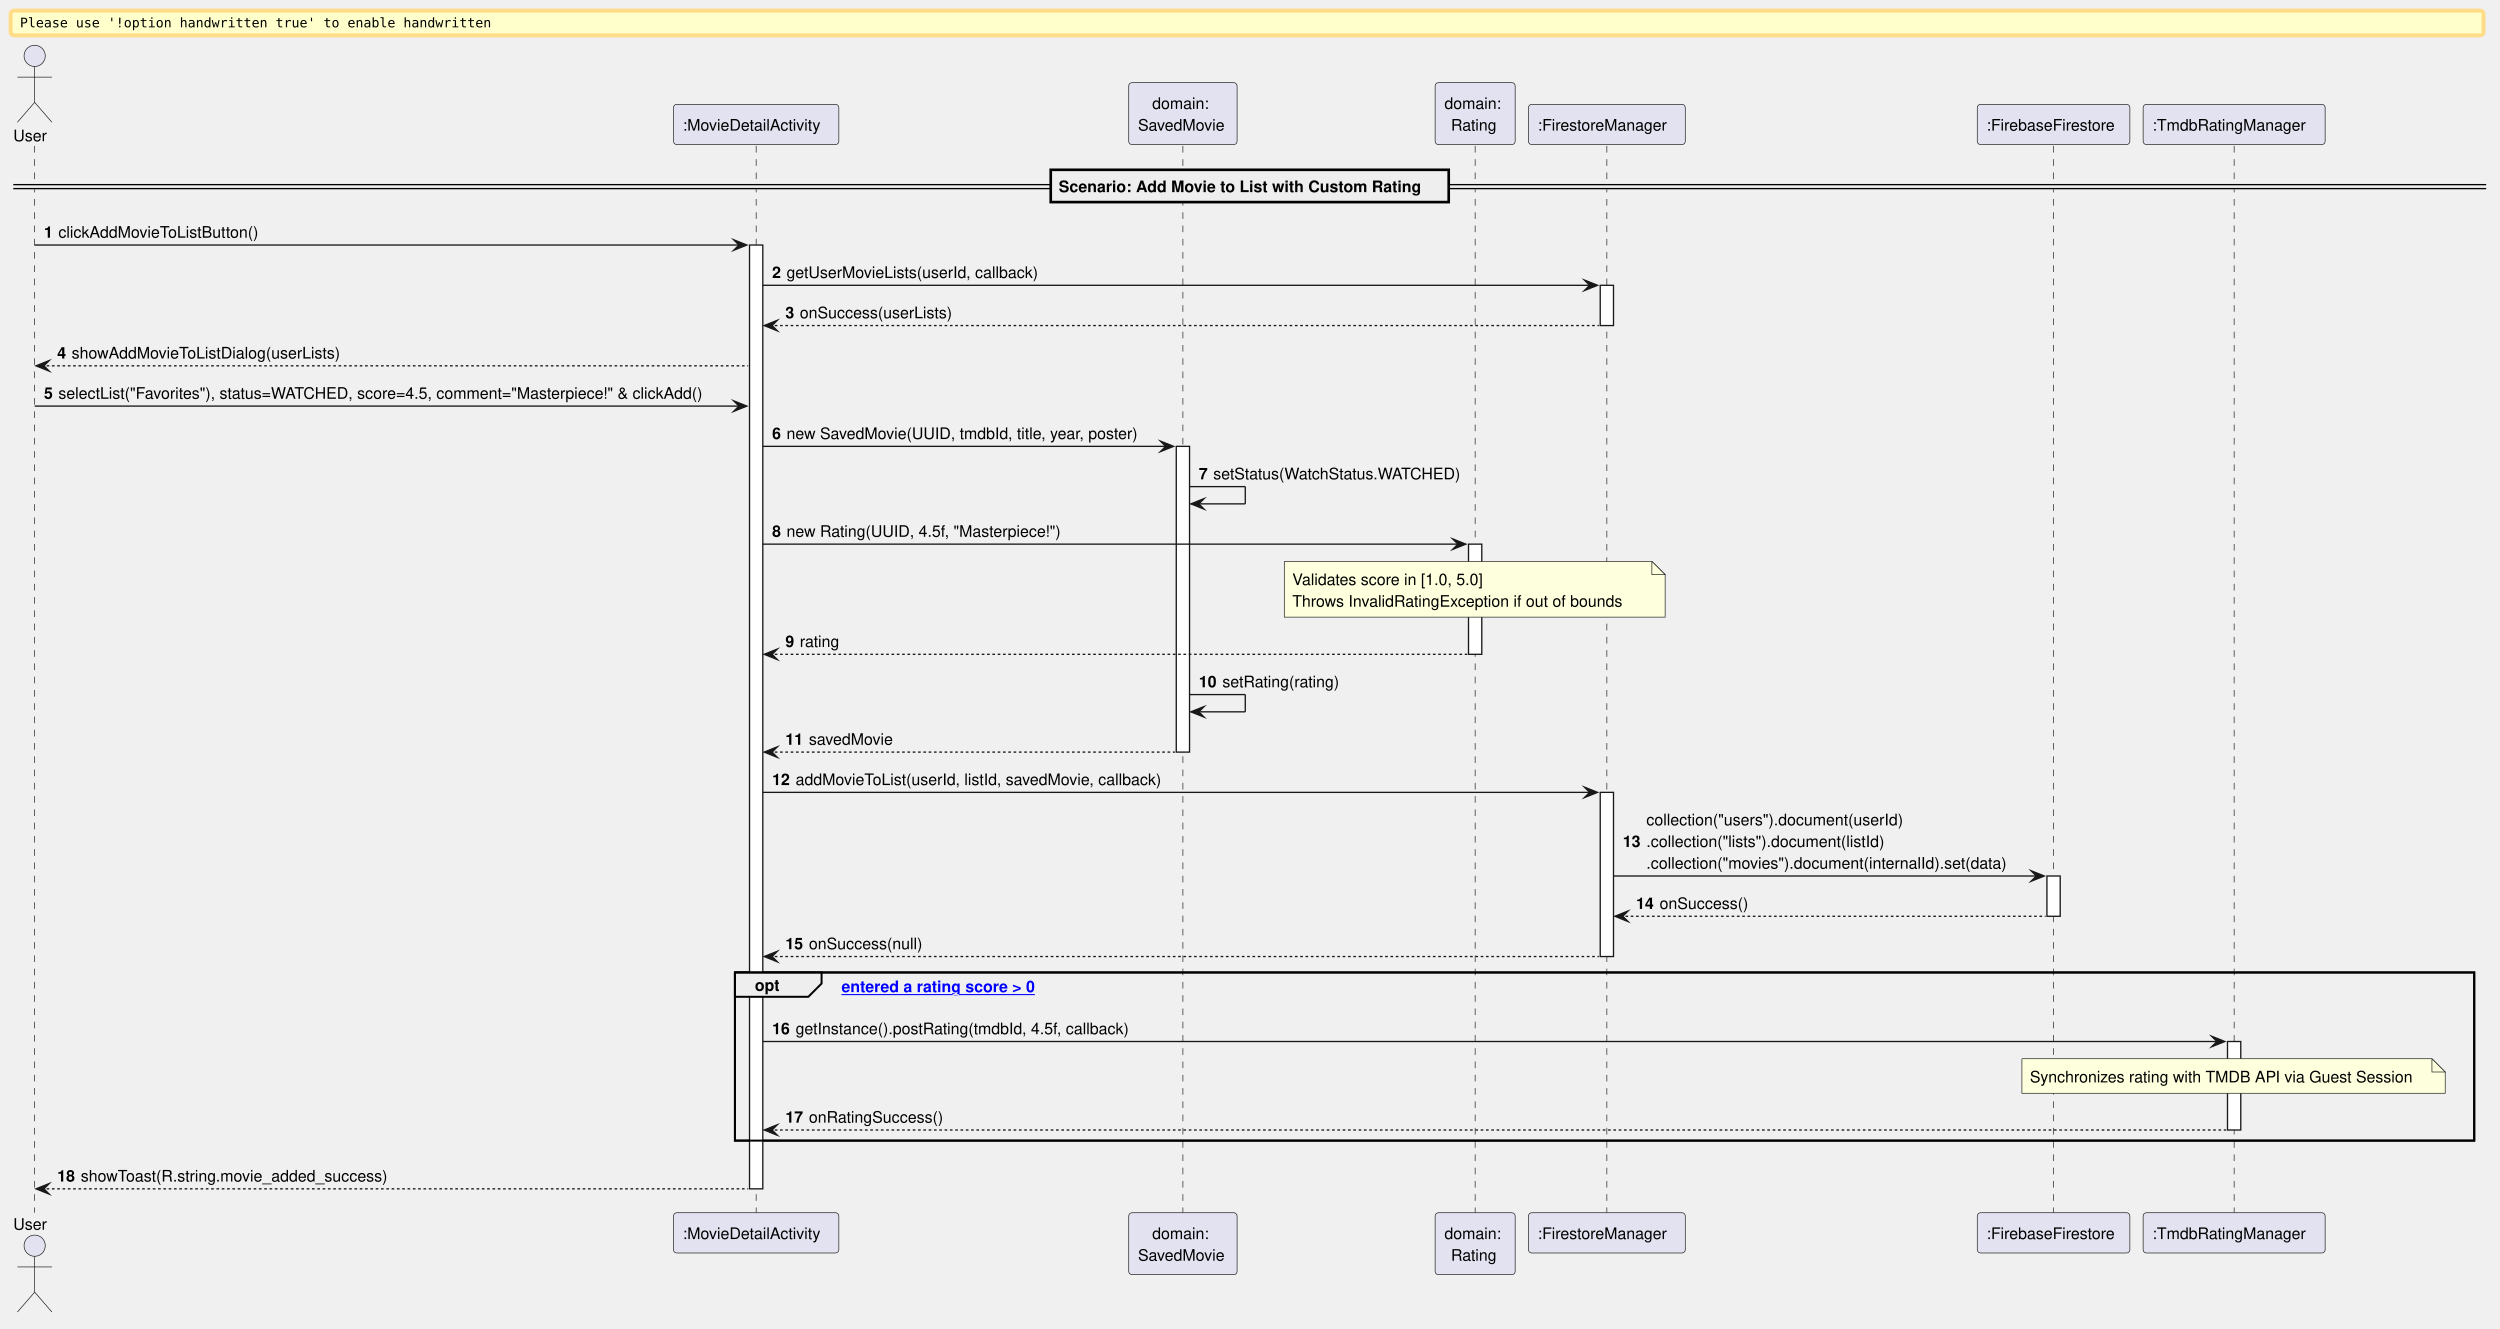
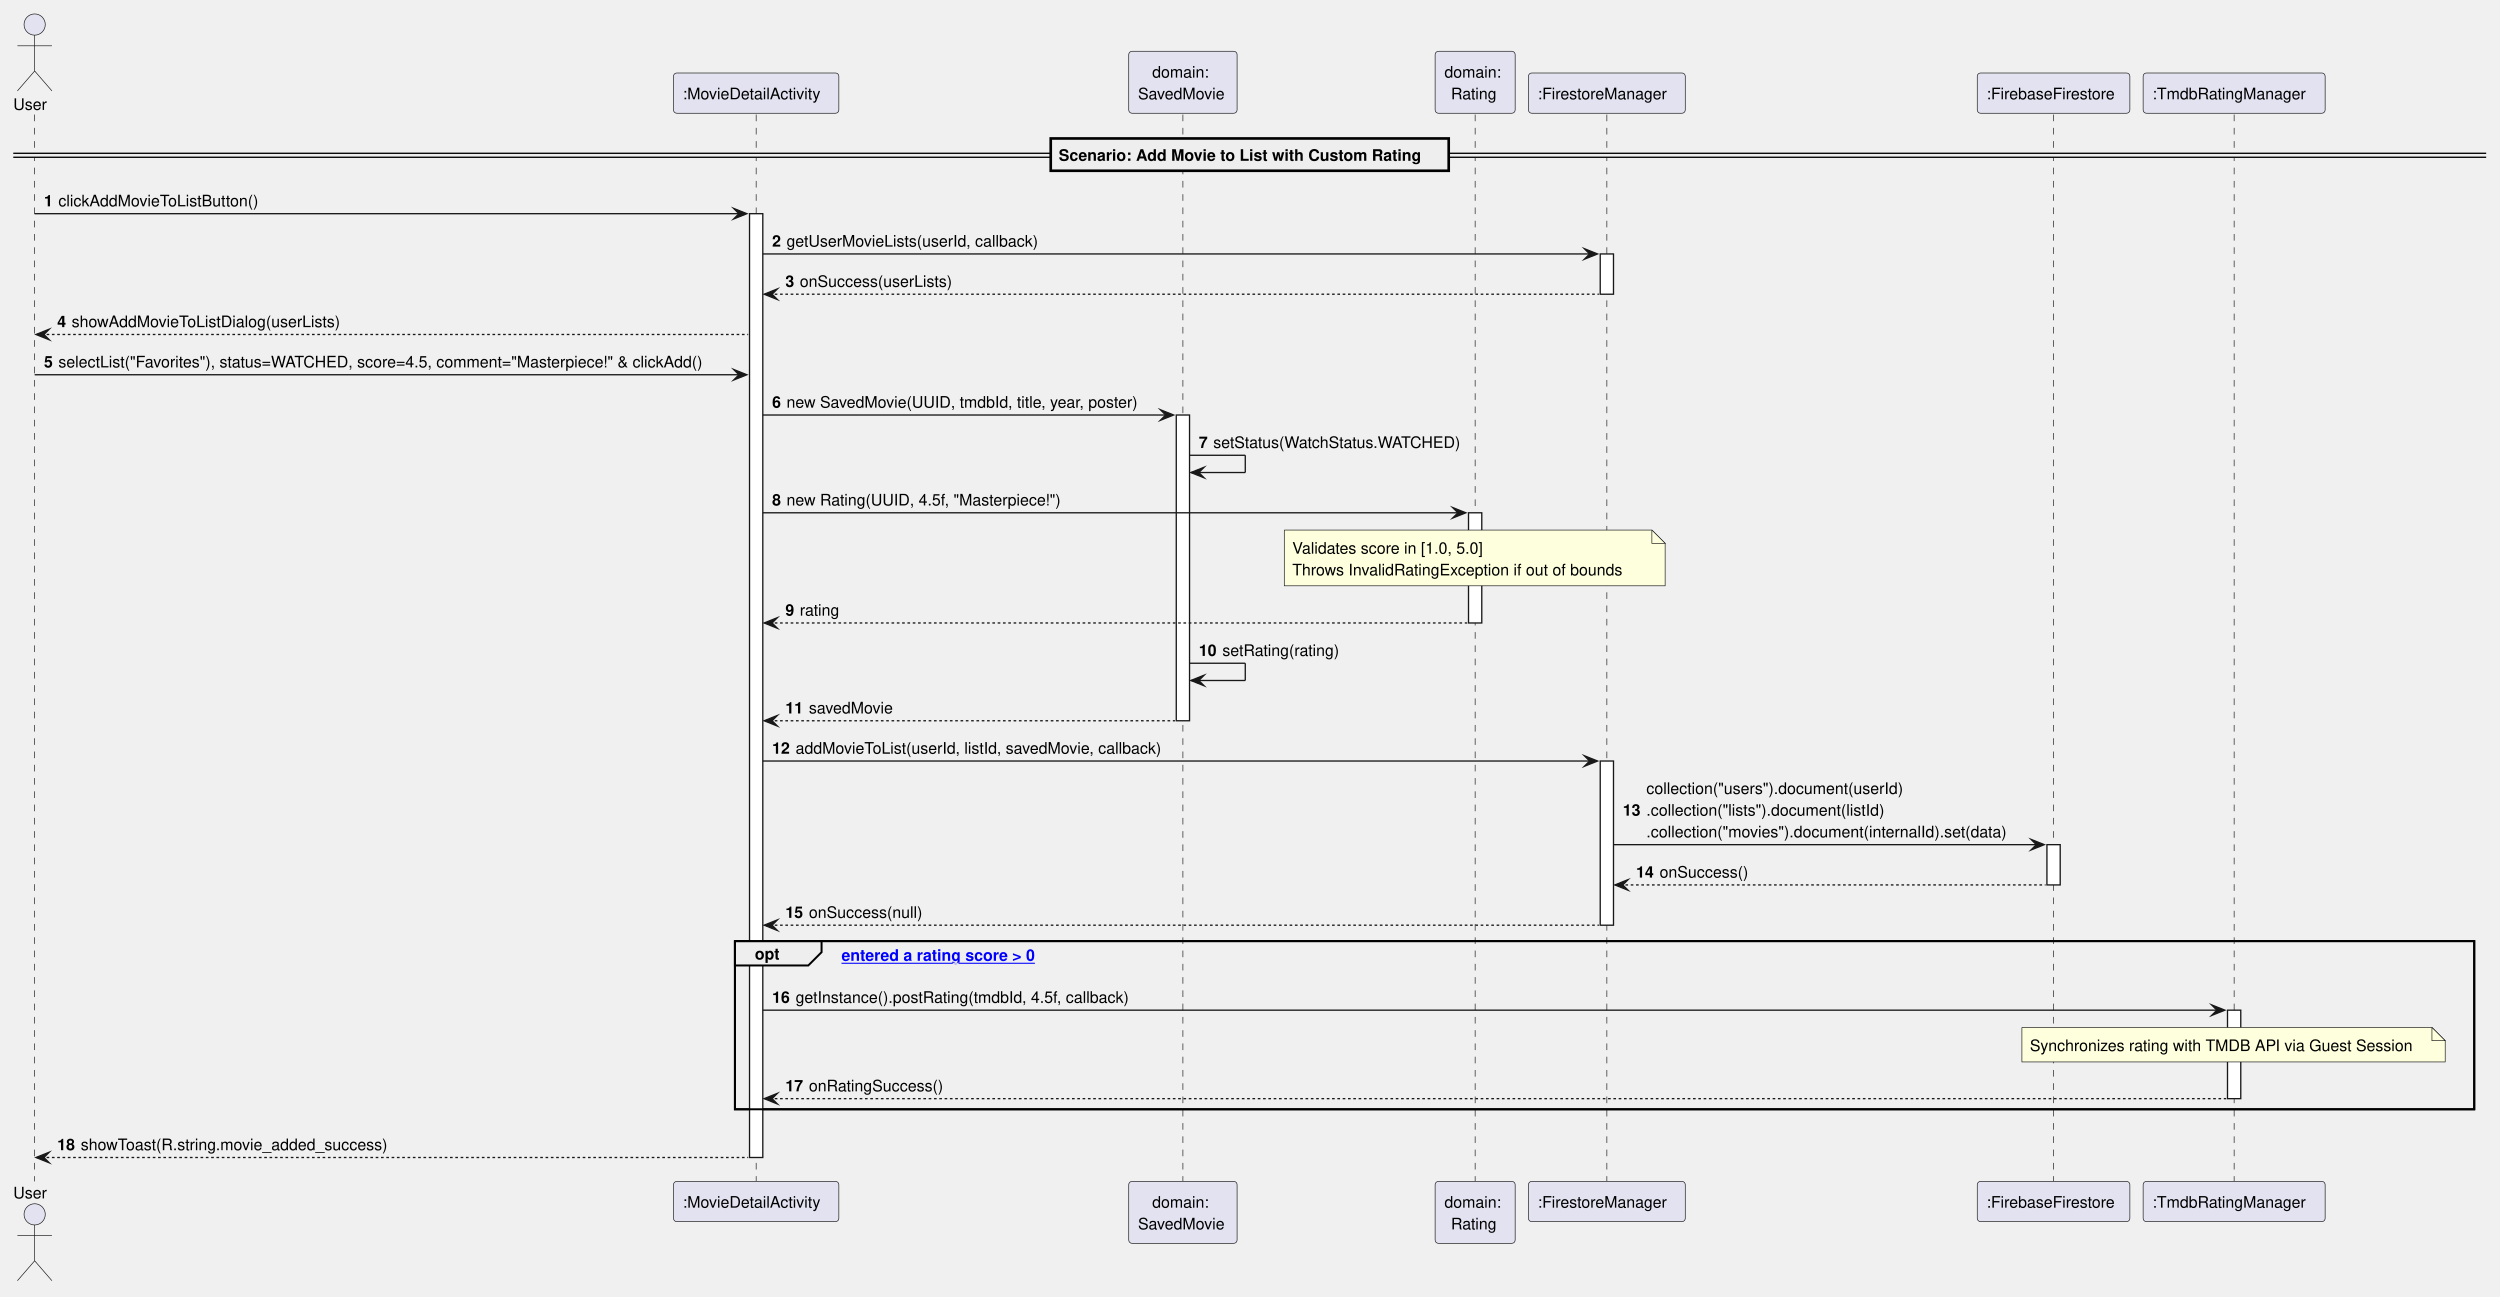
- <svg xmlns="http://www.w3.org/2000/svg" xmlns:xlink="http://www.w3.org/1999/xlink" version="1.1" data-diagram-type="SEQUENCE" style="width:1884px;height:1001px;background:#FFFFFF;" width="1884px" height="1001px" viewBox="0 0 1884 1001" zoomAndPan="magnify" preserveAspectRatio="none" contentStyleType="text/css">
+ <svg xmlns="http://www.w3.org/2000/svg" xmlns:xlink="http://www.w3.org/1999/xlink" version="1.1" data-diagram-type="SEQUENCE" style="width:1884px;height:977px;background:#FFFFFF;" width="1884px" height="977px" viewBox="0 0 1884 977" zoomAndPan="magnify" preserveAspectRatio="none" contentStyleType="text/css">
  <defs />
  <g font-family="sans-serif" lengthAdjust="spacing">
-     <rect x="8" y="8" width="1863.584" height="18.62" fill="#FFC" style="stroke:#FD8;stroke-width:3;" rx="2.5" ry="2.5" />
-     <text x="15" y="20.62" fill="#000" font-size="10" textLength="354" font-family="monospace">Please use '!option handwritten true' to enable handwritten</text>
-     <rect x="553.846" y="732.846" width="1310.738" height="126.721" fill="none" style="stroke:#000;stroke-width:1.5;" />
+     <rect x="553.846" y="709.226" width="1310.738" height="126.721" fill="none" style="stroke:#000;stroke-width:1.5;" />
    <g>
-       <rect x="22.622" y="109.964" width="8" height="803.947" fill="#000" fill-opacity="0" />
-       <line x1="26.122" y1="109.964" x2="26.122" y2="913.911" style="stroke:#181818;stroke-width:0.5;stroke-dasharray:5,5;" />
+       <rect x="22.622" y="86.344" width="8" height="803.947" fill="#000" fill-opacity="0" />
+       <line x1="26.122" y1="86.344" x2="26.122" y2="890.291" style="stroke:#181818;stroke-width:0.5;stroke-dasharray:5,5;" />
    </g>
    <g>
-       <rect x="566.346" y="109.964" width="8" height="803.947" fill="#000" fill-opacity="0" />
-       <line x1="569.846" y1="109.964" x2="569.846" y2="913.911" style="stroke:#181818;stroke-width:0.5;stroke-dasharray:5,5;" />
+       <rect x="566.346" y="86.344" width="8" height="803.947" fill="#000" fill-opacity="0" />
+       <line x1="569.846" y1="86.344" x2="569.846" y2="890.291" style="stroke:#181818;stroke-width:0.5;stroke-dasharray:5,5;" />
    </g>
    <g>
-       <rect x="564.846" y="184.652" width="10" height="711.259" fill="#FFF" style="stroke:#181818;stroke-width:1;" />
+       <rect x="564.846" y="161.032" width="10" height="711.259" fill="#FFF" style="stroke:#181818;stroke-width:1;" />
    </g>
    <g>
-       <rect x="887.936" y="109.964" width="8" height="803.947" fill="#000" fill-opacity="0" />
-       <line x1="891.436" y1="109.964" x2="891.436" y2="913.911" style="stroke:#181818;stroke-width:0.5;stroke-dasharray:5,5;" />
+       <rect x="887.936" y="86.344" width="8" height="803.947" fill="#000" fill-opacity="0" />
+       <line x1="891.436" y1="86.344" x2="891.436" y2="890.291" style="stroke:#181818;stroke-width:0.5;stroke-dasharray:5,5;" />
    </g>
    <g>
-       <rect x="886.436" y="336.373" width="10" height="230.409" fill="#FFF" style="stroke:#181818;stroke-width:1;" />
+       <rect x="886.436" y="312.753" width="10" height="230.409" fill="#FFF" style="stroke:#181818;stroke-width:1;" />
    </g>
    <g>
-       <rect x="1108.169" y="109.964" width="8" height="803.947" fill="#000" fill-opacity="0" />
-       <line x1="1111.669" y1="109.964" x2="1111.669" y2="913.911" style="stroke:#181818;stroke-width:0.5;stroke-dasharray:5,5;" />
+       <rect x="1108.169" y="86.344" width="8" height="803.947" fill="#000" fill-opacity="0" />
+       <line x1="1111.669" y1="86.344" x2="1111.669" y2="890.291" style="stroke:#181818;stroke-width:0.5;stroke-dasharray:5,5;" />
    </g>
    <g>
-       <rect x="1106.669" y="410.061" width="10" height="83.032" fill="#FFF" style="stroke:#181818;stroke-width:1;" />
+       <rect x="1106.669" y="386.441" width="10" height="83.032" fill="#FFF" style="stroke:#181818;stroke-width:1;" />
    </g>
    <g>
-       <rect x="1207.428" y="109.964" width="8" height="803.947" fill="#000" fill-opacity="0" />
-       <line x1="1210.928" y1="109.964" x2="1210.928" y2="913.911" style="stroke:#181818;stroke-width:0.5;stroke-dasharray:5,5;" />
+       <rect x="1207.428" y="86.344" width="8" height="803.947" fill="#000" fill-opacity="0" />
+       <line x1="1210.928" y1="86.344" x2="1210.928" y2="890.291" style="stroke:#181818;stroke-width:0.5;stroke-dasharray:5,5;" />
    </g>
    <g>
-       <rect x="1205.928" y="214.996" width="10" height="30.344" fill="#FFF" style="stroke:#181818;stroke-width:1;" />
+       <rect x="1205.928" y="191.376" width="10" height="30.344" fill="#FFF" style="stroke:#181818;stroke-width:1;" />
    </g>
    <g>
-       <rect x="1205.928" y="597.126" width="10" height="123.721" fill="#FFF" style="stroke:#181818;stroke-width:1;" />
+       <rect x="1205.928" y="573.506" width="10" height="123.721" fill="#FFF" style="stroke:#181818;stroke-width:1;" />
    </g>
    <g>
-       <rect x="1544.066" y="109.964" width="8" height="803.947" fill="#000" fill-opacity="0" />
-       <line x1="1547.566" y1="109.964" x2="1547.566" y2="913.911" style="stroke:#181818;stroke-width:0.5;stroke-dasharray:5,5;" />
+       <rect x="1544.066" y="86.344" width="8" height="803.947" fill="#000" fill-opacity="0" />
+       <line x1="1547.566" y1="86.344" x2="1547.566" y2="890.291" style="stroke:#181818;stroke-width:0.5;stroke-dasharray:5,5;" />
    </g>
    <g>
-       <rect x="1542.566" y="660.158" width="10" height="30.344" fill="#FFF" style="stroke:#181818;stroke-width:1;" />
+       <rect x="1542.566" y="636.538" width="10" height="30.344" fill="#FFF" style="stroke:#181818;stroke-width:1;" />
    </g>
    <g>
-       <rect x="1680.147" y="109.964" width="8" height="803.947" fill="#000" fill-opacity="0" />
-       <line x1="1683.647" y1="109.964" x2="1683.647" y2="913.911" style="stroke:#181818;stroke-width:0.5;stroke-dasharray:5,5;" />
+       <rect x="1680.147" y="86.344" width="8" height="803.947" fill="#000" fill-opacity="0" />
+       <line x1="1683.647" y1="86.344" x2="1683.647" y2="890.291" style="stroke:#181818;stroke-width:0.5;stroke-dasharray:5,5;" />
    </g>
    <g>
-       <rect x="1678.647" y="784.879" width="10" height="66.688" fill="#FFF" style="stroke:#181818;stroke-width:1;" />
+       <rect x="1678.647" y="761.259" width="10" height="66.688" fill="#FFF" style="stroke:#181818;stroke-width:1;" />
    </g>
-     <text x="10" y="106.448" fill="#000" font-size="12" textLength="26.244" font-family="'Helvetica, Arial, sans-serif'">User</text>
-     <ellipse cx="26.122" cy="42.12" rx="8" ry="8" fill="#E2E2F0" style="stroke:#181818;stroke-width:0.5;" />
-     <path d="M26.122,50.12 L26.122,77.12 M13.122,58.12 L39.122,58.12 M26.122,77.12 L13.122,92.12 M26.122,77.12 L39.122,92.12" style="stroke:#181818;stroke-width:0.5;" fill="none" />
-     <rect x="507.544" y="78.62" width="124.605" height="30.344" fill="#E2E2F0" style="stroke:#181818;stroke-width:0.5;" rx="2.5" ry="2.5" />
-     <text x="514.544" y="98.448" fill="#000" font-size="12" textLength="110.605" font-family="'Helvetica, Arial, sans-serif'">:MovieDetailActivity</text>
-     <rect x="850.602" y="62.276" width="81.668" height="46.688" fill="#E2E2F0" style="stroke:#181818;stroke-width:0.5;" rx="2.5" ry="2.5" />
-     <text x="868.276" y="82.104" fill="#000" font-size="12" textLength="46.32" font-family="'Helvetica, Arial, sans-serif'">domain:</text>
-     <text x="857.602" y="98.448" fill="#000" font-size="12" textLength="67.668" font-family="'Helvetica, Arial, sans-serif'">SavedMovie</text>
-     <rect x="1081.509" y="62.276" width="60.32" height="46.688" fill="#E2E2F0" style="stroke:#181818;stroke-width:0.5;" rx="2.5" ry="2.5" />
-     <text x="1088.509" y="82.104" fill="#000" font-size="12" textLength="46.32" font-family="'Helvetica, Arial, sans-serif'">domain:</text>
-     <text x="1093.459" y="98.448" fill="#000" font-size="12" textLength="36.42" font-family="'Helvetica, Arial, sans-serif'">Rating</text>
-     <rect x="1151.83" y="78.62" width="118.197" height="30.344" fill="#E2E2F0" style="stroke:#181818;stroke-width:0.5;" rx="2.5" ry="2.5" />
-     <text x="1158.83" y="98.448" fill="#000" font-size="12" textLength="104.197" font-family="'Helvetica, Arial, sans-serif'">:FirestoreManager</text>
-     <rect x="1490.064" y="78.62" width="115.005" height="30.344" fill="#E2E2F0" style="stroke:#181818;stroke-width:0.5;" rx="2.5" ry="2.5" />
-     <text x="1497.064" y="98.448" fill="#000" font-size="12" textLength="101.005" font-family="'Helvetica, Arial, sans-serif'">:FirebaseFirestore</text>
-     <rect x="1615.068" y="78.62" width="137.157" height="30.344" fill="#E2E2F0" style="stroke:#181818;stroke-width:0.5;" rx="2.5" ry="2.5" />
-     <text x="1622.068" y="98.448" fill="#000" font-size="12" textLength="123.157" font-family="'Helvetica, Arial, sans-serif'">:TmdbRatingManager</text>
-     <text x="10" y="926.739" fill="#000" font-size="12" textLength="26.244" font-family="'Helvetica, Arial, sans-serif'">User</text>
-     <ellipse cx="26.122" cy="938.755" rx="8" ry="8" fill="#E2E2F0" style="stroke:#181818;stroke-width:0.5;" />
-     <path d="M26.122,946.755 L26.122,973.755 M13.122,954.755 L39.122,954.755 M26.122,973.755 L13.122,988.755 M26.122,973.755 L39.122,988.755" style="stroke:#181818;stroke-width:0.5;" fill="none" />
-     <rect x="507.544" y="913.911" width="124.605" height="30.344" fill="#E2E2F0" style="stroke:#181818;stroke-width:0.5;" rx="2.5" ry="2.5" />
-     <text x="514.544" y="933.739" fill="#000" font-size="12" textLength="110.605" font-family="'Helvetica, Arial, sans-serif'">:MovieDetailActivity</text>
-     <rect x="850.602" y="913.911" width="81.668" height="46.688" fill="#E2E2F0" style="stroke:#181818;stroke-width:0.5;" rx="2.5" ry="2.5" />
-     <text x="868.276" y="933.739" fill="#000" font-size="12" textLength="46.32" font-family="'Helvetica, Arial, sans-serif'">domain:</text>
-     <text x="857.602" y="950.083" fill="#000" font-size="12" textLength="67.668" font-family="'Helvetica, Arial, sans-serif'">SavedMovie</text>
-     <rect x="1081.509" y="913.911" width="60.32" height="46.688" fill="#E2E2F0" style="stroke:#181818;stroke-width:0.5;" rx="2.5" ry="2.5" />
-     <text x="1088.509" y="933.739" fill="#000" font-size="12" textLength="46.32" font-family="'Helvetica, Arial, sans-serif'">domain:</text>
-     <text x="1093.459" y="950.083" fill="#000" font-size="12" textLength="36.42" font-family="'Helvetica, Arial, sans-serif'">Rating</text>
-     <rect x="1151.83" y="913.911" width="118.197" height="30.344" fill="#E2E2F0" style="stroke:#181818;stroke-width:0.5;" rx="2.5" ry="2.5" />
-     <text x="1158.83" y="933.739" fill="#000" font-size="12" textLength="104.197" font-family="'Helvetica, Arial, sans-serif'">:FirestoreManager</text>
-     <rect x="1490.064" y="913.911" width="115.005" height="30.344" fill="#E2E2F0" style="stroke:#181818;stroke-width:0.5;" rx="2.5" ry="2.5" />
-     <text x="1497.064" y="933.739" fill="#000" font-size="12" textLength="101.005" font-family="'Helvetica, Arial, sans-serif'">:FirebaseFirestore</text>
-     <rect x="1615.068" y="913.911" width="137.157" height="30.344" fill="#E2E2F0" style="stroke:#181818;stroke-width:0.5;" rx="2.5" ry="2.5" />
-     <text x="1622.068" y="933.739" fill="#000" font-size="12" textLength="123.157" font-family="'Helvetica, Arial, sans-serif'">:TmdbRatingManager</text>
-     <rect x="10" y="139.136" width="1863.584" height="3" fill="#EEE" style="stroke:#EEE;stroke-width:1;" />
-     <line x1="10" y1="139.136" x2="1873.584" y2="139.136" style="stroke:#000;stroke-width:1;" />
-     <line x1="10" y1="142.136" x2="1873.584" y2="142.136" style="stroke:#000;stroke-width:1;" />
-     <rect x="791.835" y="127.964" width="299.914" height="24.344" fill="#EEE" style="stroke:#000;stroke-width:2;" />
-     <text x="797.835" y="144.792" fill="#000" font-size="12" textLength="282.794" font-weight="700" font-family="'Helvetica, Arial, sans-serif'">Scenario: Add Movie to List with Custom Rating</text>
-     <polygon points="552.846,180.652,562.846,184.652,552.846,188.652,556.846,184.652" fill="#181818" style="stroke:#181818;stroke-width:1;stroke-linejoin:miter;stroke-miterlimit:10;" />
-     <line x1="26.122" y1="184.652" x2="558.846" y2="184.652" style="stroke:#181818;stroke-width:1;" />
-     <text x="33.122" y="179.136" fill="#000" font-size="12" font-weight="700" font-family="'Helvetica, Arial, sans-serif'">1</text>
-     <text x="43.986" y="179.136" fill="#000" font-size="12" textLength="159.805" font-family="'Helvetica, Arial, sans-serif'">clickAddMovieToListButton()</text>
-     <polygon points="1193.928,210.996,1203.928,214.996,1193.928,218.996,1197.928,214.996" fill="#181818" style="stroke:#181818;stroke-width:1;stroke-linejoin:miter;stroke-miterlimit:10;" />
-     <line x1="574.846" y1="214.996" x2="1199.928" y2="214.996" style="stroke:#181818;stroke-width:1;" />
-     <text x="581.846" y="209.48" fill="#000" font-size="12" font-weight="700" font-family="'Helvetica, Arial, sans-serif'">2</text>
-     <text x="592.71" y="209.48" fill="#000" font-size="12" textLength="198.877" font-family="'Helvetica, Arial, sans-serif'">getUserMovieLists(userId, callback)</text>
-     <polygon points="585.846,241.341,575.846,245.341,585.846,249.341,581.846,245.341" fill="#181818" style="stroke:#181818;stroke-width:1;stroke-linejoin:miter;stroke-miterlimit:10;" />
-     <line x1="579.846" y1="245.341" x2="1204.928" y2="245.341" style="stroke:#181818;stroke-width:1;stroke-dasharray:2,2;" />
-     <text x="591.846" y="239.825" fill="#000" font-size="12" font-weight="700" font-family="'Helvetica, Arial, sans-serif'">3</text>
-     <text x="602.71" y="239.825" fill="#000" font-size="12" textLength="115.765" font-family="'Helvetica, Arial, sans-serif'">onSuccess(userLists)</text>
-     <polygon points="37.122,271.685,27.122,275.685,37.122,279.685,33.122,275.685" fill="#181818" style="stroke:#181818;stroke-width:1;stroke-linejoin:miter;stroke-miterlimit:10;" />
-     <line x1="31.122" y1="275.685" x2="563.846" y2="275.685" style="stroke:#181818;stroke-width:1;stroke-dasharray:2,2;" />
-     <text x="43.122" y="270.169" fill="#000" font-size="12" font-weight="700" font-family="'Helvetica, Arial, sans-serif'">4</text>
-     <text x="53.986" y="270.169" fill="#000" font-size="12" textLength="213.41" font-family="'Helvetica, Arial, sans-serif'">showAddMovieToListDialog(userLists)</text>
-     <polygon points="552.846,302.029,562.846,306.029,552.846,310.029,556.846,306.029" fill="#181818" style="stroke:#181818;stroke-width:1;stroke-linejoin:miter;stroke-miterlimit:10;" />
-     <line x1="26.122" y1="306.029" x2="558.846" y2="306.029" style="stroke:#181818;stroke-width:1;" />
-     <text x="33.122" y="300.513" fill="#000" font-size="12" font-weight="700" font-family="'Helvetica, Arial, sans-serif'">5</text>
-     <text x="43.986" y="300.513" fill="#000" font-size="12" textLength="503.86" font-family="'Helvetica, Arial, sans-serif'">selectList("Favorites"), status=WATCHED, score=4.5, comment="Masterpiece!" &amp; clickAdd()</text>
-     <polygon points="874.436,332.373,884.436,336.373,874.436,340.373,878.436,336.373" fill="#181818" style="stroke:#181818;stroke-width:1;stroke-linejoin:miter;stroke-miterlimit:10;" />
-     <line x1="574.846" y1="336.373" x2="880.436" y2="336.373" style="stroke:#181818;stroke-width:1;" />
-     <text x="581.846" y="330.857" fill="#000" font-size="12" font-weight="700" font-family="'Helvetica, Arial, sans-serif'">6</text>
-     <text x="592.71" y="330.857" fill="#000" font-size="12" textLength="281.726" font-family="'Helvetica, Arial, sans-serif'">new SavedMovie(UUID, tmdbId, title, year, poster)</text>
-     <line x1="896.436" y1="366.717" x2="938.436" y2="366.717" style="stroke:#181818;stroke-width:1;" />
-     <line x1="938.436" y1="366.717" x2="938.436" y2="379.717" style="stroke:#181818;stroke-width:1;" />
-     <line x1="897.436" y1="379.717" x2="938.436" y2="379.717" style="stroke:#181818;stroke-width:1;" />
-     <polygon points="907.436,375.717,897.436,379.717,907.436,383.717,903.436,379.717" fill="#181818" style="stroke:#181818;stroke-width:1;stroke-linejoin:miter;stroke-miterlimit:10;" />
-     <text x="903.436" y="361.201" fill="#000" font-size="12" font-weight="700" font-family="'Helvetica, Arial, sans-serif'">7</text>
-     <text x="914.3" y="361.201" fill="#000" font-size="12" textLength="190.369" font-family="'Helvetica, Arial, sans-serif'">setStatus(WatchStatus.WATCHED)</text>
-     <polygon points="1094.669,406.061,1104.669,410.061,1094.669,414.061,1098.669,410.061" fill="#181818" style="stroke:#181818;stroke-width:1;stroke-linejoin:miter;stroke-miterlimit:10;" />
-     <line x1="574.846" y1="410.061" x2="1100.669" y2="410.061" style="stroke:#181818;stroke-width:1;" />
-     <text x="581.846" y="404.545" fill="#000" font-size="12" font-weight="700" font-family="'Helvetica, Arial, sans-serif'">8</text>
-     <text x="592.71" y="404.545" fill="#000" font-size="12" textLength="216.686" font-family="'Helvetica, Arial, sans-serif'">new Rating(UUID, 4.5f, "Masterpiece!")</text>
-     <path d="M967.848,423.061 L967.848,465.061 L1254.848,465.061 L1254.848,433.061 L1244.848,423.061 L967.848,423.061" style="stroke:#181818;stroke-width:0.5;" fill="#FEFFDD" />
-     <path d="M1244.848,423.061 L1244.848,433.061 L1254.848,433.061 L1244.848,423.061" style="stroke:#181818;stroke-width:0.5;" fill="#FEFFDD" />
-     <text x="973.848" y="440.889" fill="#000" font-size="12" textLength="149.569" font-family="'Helvetica, Arial, sans-serif'">Validates score in [1.0, 5.0]</text>
-     <text x="973.848" y="457.233" fill="#000" font-size="12" textLength="266.642" font-family="'Helvetica, Arial, sans-serif'">Throws InvalidRatingException if out of bounds</text>
-     <polygon points="585.846,489.093,575.846,493.093,585.846,497.093,581.846,493.093" fill="#181818" style="stroke:#181818;stroke-width:1;stroke-linejoin:miter;stroke-miterlimit:10;" />
-     <line x1="579.846" y1="493.093" x2="1105.669" y2="493.093" style="stroke:#181818;stroke-width:1;stroke-dasharray:2,2;" />
-     <text x="591.846" y="487.577" fill="#000" font-size="12" font-weight="700" font-family="'Helvetica, Arial, sans-serif'">9</text>
-     <text x="602.71" y="487.577" fill="#000" font-size="12" textLength="33.912" font-family="'Helvetica, Arial, sans-serif'">rating</text>
-     <line x1="896.436" y1="523.438" x2="938.436" y2="523.438" style="stroke:#181818;stroke-width:1;" />
-     <line x1="938.436" y1="523.438" x2="938.436" y2="536.438" style="stroke:#181818;stroke-width:1;" />
-     <line x1="897.436" y1="536.438" x2="938.436" y2="536.438" style="stroke:#181818;stroke-width:1;" />
-     <polygon points="907.436,532.438,897.436,536.438,907.436,540.438,903.436,536.438" fill="#181818" style="stroke:#181818;stroke-width:1;stroke-linejoin:miter;stroke-miterlimit:10;" />
-     <text x="903.436" y="517.922" fill="#000" font-size="12" textLength="13.728" font-weight="700" font-family="'Helvetica, Arial, sans-serif'">10</text>
-     <text x="921.164" y="517.922" fill="#000" font-size="12" textLength="94.381" font-family="'Helvetica, Arial, sans-serif'">setRating(rating)</text>
-     <polygon points="585.846,562.782,575.846,566.782,585.846,570.782,581.846,566.782" fill="#181818" style="stroke:#181818;stroke-width:1;stroke-linejoin:miter;stroke-miterlimit:10;" />
-     <line x1="579.846" y1="566.782" x2="885.436" y2="566.782" style="stroke:#181818;stroke-width:1;stroke-dasharray:2,2;" />
-     <text x="591.846" y="561.266" fill="#000" font-size="12" textLength="13.728" font-weight="700" font-family="'Helvetica, Arial, sans-serif'">11</text>
-     <text x="609.574" y="561.266" fill="#000" font-size="12" textLength="66.828" font-family="'Helvetica, Arial, sans-serif'">savedMovie</text>
-     <polygon points="1193.928,593.126,1203.928,597.126,1193.928,601.126,1197.928,597.126" fill="#181818" style="stroke:#181818;stroke-width:1;stroke-linejoin:miter;stroke-miterlimit:10;" />
-     <line x1="574.846" y1="597.126" x2="1199.928" y2="597.126" style="stroke:#181818;stroke-width:1;" />
-     <text x="581.846" y="591.61" fill="#000" font-size="12" textLength="13.728" font-weight="700" font-family="'Helvetica, Arial, sans-serif'">12</text>
-     <text x="599.574" y="591.61" fill="#000" font-size="12" textLength="291.05" font-family="'Helvetica, Arial, sans-serif'">addMovieToList(userId, listId, savedMovie, callback)</text>
-     <polygon points="1530.566,656.158,1540.566,660.158,1530.566,664.158,1534.566,660.158" fill="#181818" style="stroke:#181818;stroke-width:1;stroke-linejoin:miter;stroke-miterlimit:10;" />
-     <line x1="1215.928" y1="660.158" x2="1536.566" y2="660.158" style="stroke:#181818;stroke-width:1;" />
-     <text x="1222.928" y="638.298" fill="#000" font-size="12" textLength="13.728" font-weight="700" font-family="'Helvetica, Arial, sans-serif'">13</text>
-     <text x="1240.656" y="621.954" fill="#000" font-size="12" textLength="205.777" font-family="'Helvetica, Arial, sans-serif'">collection("users").document(userId)</text>
-     <text x="1240.656" y="638.298" fill="#000" font-size="12" textLength="191.761" font-family="'Helvetica, Arial, sans-serif'">.collection("lists").document(listId)</text>
-     <text x="1240.656" y="654.642" fill="#000" font-size="12" textLength="289.91" font-family="'Helvetica, Arial, sans-serif'">.collection("movies").document(internalId).set(data)</text>
-     <polygon points="1226.928,686.502,1216.928,690.502,1226.928,694.502,1222.928,690.502" fill="#181818" style="stroke:#181818;stroke-width:1;stroke-linejoin:miter;stroke-miterlimit:10;" />
-     <line x1="1220.928" y1="690.502" x2="1541.566" y2="690.502" style="stroke:#181818;stroke-width:1;stroke-dasharray:2,2;" />
-     <text x="1232.928" y="684.986" fill="#000" font-size="12" textLength="13.728" font-weight="700" font-family="'Helvetica, Arial, sans-serif'">14</text>
-     <text x="1250.656" y="684.986" fill="#000" font-size="12" textLength="65.664" font-family="'Helvetica, Arial, sans-serif'">onSuccess()</text>
-     <polygon points="585.846,716.846,575.846,720.846,585.846,724.846,581.846,720.846" fill="#181818" style="stroke:#181818;stroke-width:1;stroke-linejoin:miter;stroke-miterlimit:10;" />
-     <line x1="579.846" y1="720.846" x2="1204.928" y2="720.846" style="stroke:#181818;stroke-width:1;stroke-dasharray:2,2;" />
-     <text x="591.846" y="715.33" fill="#000" font-size="12" textLength="13.728" font-weight="700" font-family="'Helvetica, Arial, sans-serif'">15</text>
-     <text x="609.574" y="715.33" fill="#000" font-size="12" textLength="86.689" font-family="'Helvetica, Arial, sans-serif'">onSuccess(null)</text>
-     <path d="M553.846,732.846 L619.138,732.846 L619.138,741.191 L609.138,751.191 L553.846,751.191 L553.846,732.846" style="stroke:#000;stroke-width:1.5;" fill="#EEE" />
-     <rect x="553.846" y="732.846" width="1310.738" height="126.721" fill="none" style="stroke:#000;stroke-width:1.5;" />
-     <text x="568.846" y="746.674" fill="#000" font-size="12" textLength="20.292" font-weight="700" font-family="'Helvetica, Arial, sans-serif'">opt</text>
+     <text x="10" y="82.828" fill="#000" font-size="12" textLength="26.244" font-family="'Helvetica, Arial, sans-serif'">User</text>
+     <ellipse cx="26.122" cy="18.5" rx="8" ry="8" fill="#E2E2F0" style="stroke:#181818;stroke-width:0.5;" />
+     <path d="M26.122,26.5 L26.122,53.5 M13.122,34.5 L39.122,34.5 M26.122,53.5 L13.122,68.5 M26.122,53.5 L39.122,68.5" style="stroke:#181818;stroke-width:0.5;" fill="none" />
+     <rect x="507.544" y="55" width="124.605" height="30.344" fill="#E2E2F0" style="stroke:#181818;stroke-width:0.5;" rx="2.5" ry="2.5" />
+     <text x="514.544" y="74.828" fill="#000" font-size="12" textLength="110.605" font-family="'Helvetica, Arial, sans-serif'">:MovieDetailActivity</text>
+     <rect x="850.602" y="38.656" width="81.668" height="46.688" fill="#E2E2F0" style="stroke:#181818;stroke-width:0.5;" rx="2.5" ry="2.5" />
+     <text x="868.276" y="58.484" fill="#000" font-size="12" textLength="46.32" font-family="'Helvetica, Arial, sans-serif'">domain:</text>
+     <text x="857.602" y="74.828" fill="#000" font-size="12" textLength="67.668" font-family="'Helvetica, Arial, sans-serif'">SavedMovie</text>
+     <rect x="1081.509" y="38.656" width="60.32" height="46.688" fill="#E2E2F0" style="stroke:#181818;stroke-width:0.5;" rx="2.5" ry="2.5" />
+     <text x="1088.509" y="58.484" fill="#000" font-size="12" textLength="46.32" font-family="'Helvetica, Arial, sans-serif'">domain:</text>
+     <text x="1093.459" y="74.828" fill="#000" font-size="12" textLength="36.42" font-family="'Helvetica, Arial, sans-serif'">Rating</text>
+     <rect x="1151.83" y="55" width="118.197" height="30.344" fill="#E2E2F0" style="stroke:#181818;stroke-width:0.5;" rx="2.5" ry="2.5" />
+     <text x="1158.83" y="74.828" fill="#000" font-size="12" textLength="104.197" font-family="'Helvetica, Arial, sans-serif'">:FirestoreManager</text>
+     <rect x="1490.064" y="55" width="115.005" height="30.344" fill="#E2E2F0" style="stroke:#181818;stroke-width:0.5;" rx="2.5" ry="2.5" />
+     <text x="1497.064" y="74.828" fill="#000" font-size="12" textLength="101.005" font-family="'Helvetica, Arial, sans-serif'">:FirebaseFirestore</text>
+     <rect x="1615.068" y="55" width="137.157" height="30.344" fill="#E2E2F0" style="stroke:#181818;stroke-width:0.5;" rx="2.5" ry="2.5" />
+     <text x="1622.068" y="74.828" fill="#000" font-size="12" textLength="123.157" font-family="'Helvetica, Arial, sans-serif'">:TmdbRatingManager</text>
+     <text x="10" y="903.119" fill="#000" font-size="12" textLength="26.244" font-family="'Helvetica, Arial, sans-serif'">User</text>
+     <ellipse cx="26.122" cy="915.135" rx="8" ry="8" fill="#E2E2F0" style="stroke:#181818;stroke-width:0.5;" />
+     <path d="M26.122,923.135 L26.122,950.135 M13.122,931.135 L39.122,931.135 M26.122,950.135 L13.122,965.135 M26.122,950.135 L39.122,965.135" style="stroke:#181818;stroke-width:0.5;" fill="none" />
+     <rect x="507.544" y="890.291" width="124.605" height="30.344" fill="#E2E2F0" style="stroke:#181818;stroke-width:0.5;" rx="2.5" ry="2.5" />
+     <text x="514.544" y="910.119" fill="#000" font-size="12" textLength="110.605" font-family="'Helvetica, Arial, sans-serif'">:MovieDetailActivity</text>
+     <rect x="850.602" y="890.291" width="81.668" height="46.688" fill="#E2E2F0" style="stroke:#181818;stroke-width:0.5;" rx="2.5" ry="2.5" />
+     <text x="868.276" y="910.119" fill="#000" font-size="12" textLength="46.32" font-family="'Helvetica, Arial, sans-serif'">domain:</text>
+     <text x="857.602" y="926.463" fill="#000" font-size="12" textLength="67.668" font-family="'Helvetica, Arial, sans-serif'">SavedMovie</text>
+     <rect x="1081.509" y="890.291" width="60.32" height="46.688" fill="#E2E2F0" style="stroke:#181818;stroke-width:0.5;" rx="2.5" ry="2.5" />
+     <text x="1088.509" y="910.119" fill="#000" font-size="12" textLength="46.32" font-family="'Helvetica, Arial, sans-serif'">domain:</text>
+     <text x="1093.459" y="926.463" fill="#000" font-size="12" textLength="36.42" font-family="'Helvetica, Arial, sans-serif'">Rating</text>
+     <rect x="1151.83" y="890.291" width="118.197" height="30.344" fill="#E2E2F0" style="stroke:#181818;stroke-width:0.5;" rx="2.5" ry="2.5" />
+     <text x="1158.83" y="910.119" fill="#000" font-size="12" textLength="104.197" font-family="'Helvetica, Arial, sans-serif'">:FirestoreManager</text>
+     <rect x="1490.064" y="890.291" width="115.005" height="30.344" fill="#E2E2F0" style="stroke:#181818;stroke-width:0.5;" rx="2.5" ry="2.5" />
+     <text x="1497.064" y="910.119" fill="#000" font-size="12" textLength="101.005" font-family="'Helvetica, Arial, sans-serif'">:FirebaseFirestore</text>
+     <rect x="1615.068" y="890.291" width="137.157" height="30.344" fill="#E2E2F0" style="stroke:#181818;stroke-width:0.5;" rx="2.5" ry="2.5" />
+     <text x="1622.068" y="910.119" fill="#000" font-size="12" textLength="123.157" font-family="'Helvetica, Arial, sans-serif'">:TmdbRatingManager</text>
+     <rect x="10" y="115.516" width="1863.584" height="3" fill="#EEE" style="stroke:#EEE;stroke-width:1;" />
+     <line x1="10" y1="115.516" x2="1873.584" y2="115.516" style="stroke:#000;stroke-width:1;" />
+     <line x1="10" y1="118.516" x2="1873.584" y2="118.516" style="stroke:#000;stroke-width:1;" />
+     <rect x="791.835" y="104.344" width="299.914" height="24.344" fill="#EEE" style="stroke:#000;stroke-width:2;" />
+     <text x="797.835" y="121.172" fill="#000" font-size="12" textLength="282.794" font-weight="700" font-family="'Helvetica, Arial, sans-serif'">Scenario: Add Movie to List with Custom Rating</text>
+     <polygon points="552.846,157.032,562.846,161.032,552.846,165.032,556.846,161.032" fill="#181818" style="stroke:#181818;stroke-width:1;stroke-linejoin:miter;stroke-miterlimit:10;" />
+     <line x1="26.122" y1="161.032" x2="558.846" y2="161.032" style="stroke:#181818;stroke-width:1;" />
+     <text x="33.122" y="155.516" fill="#000" font-size="12" font-weight="700" font-family="'Helvetica, Arial, sans-serif'">1</text>
+     <text x="43.986" y="155.516" fill="#000" font-size="12" textLength="159.805" font-family="'Helvetica, Arial, sans-serif'">clickAddMovieToListButton()</text>
+     <polygon points="1193.928,187.376,1203.928,191.376,1193.928,195.376,1197.928,191.376" fill="#181818" style="stroke:#181818;stroke-width:1;stroke-linejoin:miter;stroke-miterlimit:10;" />
+     <line x1="574.846" y1="191.376" x2="1199.928" y2="191.376" style="stroke:#181818;stroke-width:1;" />
+     <text x="581.846" y="185.86" fill="#000" font-size="12" font-weight="700" font-family="'Helvetica, Arial, sans-serif'">2</text>
+     <text x="592.71" y="185.86" fill="#000" font-size="12" textLength="198.877" font-family="'Helvetica, Arial, sans-serif'">getUserMovieLists(userId, callback)</text>
+     <polygon points="585.846,217.721,575.846,221.721,585.846,225.721,581.846,221.721" fill="#181818" style="stroke:#181818;stroke-width:1;stroke-linejoin:miter;stroke-miterlimit:10;" />
+     <line x1="579.846" y1="221.721" x2="1204.928" y2="221.721" style="stroke:#181818;stroke-width:1;stroke-dasharray:2,2;" />
+     <text x="591.846" y="216.205" fill="#000" font-size="12" font-weight="700" font-family="'Helvetica, Arial, sans-serif'">3</text>
+     <text x="602.71" y="216.205" fill="#000" font-size="12" textLength="115.765" font-family="'Helvetica, Arial, sans-serif'">onSuccess(userLists)</text>
+     <polygon points="37.122,248.065,27.122,252.065,37.122,256.065,33.122,252.065" fill="#181818" style="stroke:#181818;stroke-width:1;stroke-linejoin:miter;stroke-miterlimit:10;" />
+     <line x1="31.122" y1="252.065" x2="563.846" y2="252.065" style="stroke:#181818;stroke-width:1;stroke-dasharray:2,2;" />
+     <text x="43.122" y="246.549" fill="#000" font-size="12" font-weight="700" font-family="'Helvetica, Arial, sans-serif'">4</text>
+     <text x="53.986" y="246.549" fill="#000" font-size="12" textLength="213.41" font-family="'Helvetica, Arial, sans-serif'">showAddMovieToListDialog(userLists)</text>
+     <polygon points="552.846,278.409,562.846,282.409,552.846,286.409,556.846,282.409" fill="#181818" style="stroke:#181818;stroke-width:1;stroke-linejoin:miter;stroke-miterlimit:10;" />
+     <line x1="26.122" y1="282.409" x2="558.846" y2="282.409" style="stroke:#181818;stroke-width:1;" />
+     <text x="33.122" y="276.893" fill="#000" font-size="12" font-weight="700" font-family="'Helvetica, Arial, sans-serif'">5</text>
+     <text x="43.986" y="276.893" fill="#000" font-size="12" textLength="503.86" font-family="'Helvetica, Arial, sans-serif'">selectList("Favorites"), status=WATCHED, score=4.5, comment="Masterpiece!" &amp; clickAdd()</text>
+     <polygon points="874.436,308.753,884.436,312.753,874.436,316.753,878.436,312.753" fill="#181818" style="stroke:#181818;stroke-width:1;stroke-linejoin:miter;stroke-miterlimit:10;" />
+     <line x1="574.846" y1="312.753" x2="880.436" y2="312.753" style="stroke:#181818;stroke-width:1;" />
+     <text x="581.846" y="307.237" fill="#000" font-size="12" font-weight="700" font-family="'Helvetica, Arial, sans-serif'">6</text>
+     <text x="592.71" y="307.237" fill="#000" font-size="12" textLength="281.726" font-family="'Helvetica, Arial, sans-serif'">new SavedMovie(UUID, tmdbId, title, year, poster)</text>
+     <line x1="896.436" y1="343.097" x2="938.436" y2="343.097" style="stroke:#181818;stroke-width:1;" />
+     <line x1="938.436" y1="343.097" x2="938.436" y2="356.097" style="stroke:#181818;stroke-width:1;" />
+     <line x1="897.436" y1="356.097" x2="938.436" y2="356.097" style="stroke:#181818;stroke-width:1;" />
+     <polygon points="907.436,352.097,897.436,356.097,907.436,360.097,903.436,356.097" fill="#181818" style="stroke:#181818;stroke-width:1;stroke-linejoin:miter;stroke-miterlimit:10;" />
+     <text x="903.436" y="337.581" fill="#000" font-size="12" font-weight="700" font-family="'Helvetica, Arial, sans-serif'">7</text>
+     <text x="914.3" y="337.581" fill="#000" font-size="12" textLength="190.369" font-family="'Helvetica, Arial, sans-serif'">setStatus(WatchStatus.WATCHED)</text>
+     <polygon points="1094.669,382.441,1104.669,386.441,1094.669,390.441,1098.669,386.441" fill="#181818" style="stroke:#181818;stroke-width:1;stroke-linejoin:miter;stroke-miterlimit:10;" />
+     <line x1="574.846" y1="386.441" x2="1100.669" y2="386.441" style="stroke:#181818;stroke-width:1;" />
+     <text x="581.846" y="380.925" fill="#000" font-size="12" font-weight="700" font-family="'Helvetica, Arial, sans-serif'">8</text>
+     <text x="592.71" y="380.925" fill="#000" font-size="12" textLength="216.686" font-family="'Helvetica, Arial, sans-serif'">new Rating(UUID, 4.5f, "Masterpiece!")</text>
+     <path d="M967.848,399.441 L967.848,441.441 L1254.848,441.441 L1254.848,409.441 L1244.848,399.441 L967.848,399.441" style="stroke:#181818;stroke-width:0.5;" fill="#FEFFDD" />
+     <path d="M1244.848,399.441 L1244.848,409.441 L1254.848,409.441 L1244.848,399.441" style="stroke:#181818;stroke-width:0.5;" fill="#FEFFDD" />
+     <text x="973.848" y="417.269" fill="#000" font-size="12" textLength="149.569" font-family="'Helvetica, Arial, sans-serif'">Validates score in [1.0, 5.0]</text>
+     <text x="973.848" y="433.613" fill="#000" font-size="12" textLength="266.642" font-family="'Helvetica, Arial, sans-serif'">Throws InvalidRatingException if out of bounds</text>
+     <polygon points="585.846,465.473,575.846,469.473,585.846,473.473,581.846,469.473" fill="#181818" style="stroke:#181818;stroke-width:1;stroke-linejoin:miter;stroke-miterlimit:10;" />
+     <line x1="579.846" y1="469.473" x2="1105.669" y2="469.473" style="stroke:#181818;stroke-width:1;stroke-dasharray:2,2;" />
+     <text x="591.846" y="463.957" fill="#000" font-size="12" font-weight="700" font-family="'Helvetica, Arial, sans-serif'">9</text>
+     <text x="602.71" y="463.957" fill="#000" font-size="12" textLength="33.912" font-family="'Helvetica, Arial, sans-serif'">rating</text>
+     <line x1="896.436" y1="499.818" x2="938.436" y2="499.818" style="stroke:#181818;stroke-width:1;" />
+     <line x1="938.436" y1="499.818" x2="938.436" y2="512.818" style="stroke:#181818;stroke-width:1;" />
+     <line x1="897.436" y1="512.818" x2="938.436" y2="512.818" style="stroke:#181818;stroke-width:1;" />
+     <polygon points="907.436,508.818,897.436,512.818,907.436,516.818,903.436,512.818" fill="#181818" style="stroke:#181818;stroke-width:1;stroke-linejoin:miter;stroke-miterlimit:10;" />
+     <text x="903.436" y="494.302" fill="#000" font-size="12" textLength="13.728" font-weight="700" font-family="'Helvetica, Arial, sans-serif'">10</text>
+     <text x="921.164" y="494.302" fill="#000" font-size="12" textLength="94.381" font-family="'Helvetica, Arial, sans-serif'">setRating(rating)</text>
+     <polygon points="585.846,539.162,575.846,543.162,585.846,547.162,581.846,543.162" fill="#181818" style="stroke:#181818;stroke-width:1;stroke-linejoin:miter;stroke-miterlimit:10;" />
+     <line x1="579.846" y1="543.162" x2="885.436" y2="543.162" style="stroke:#181818;stroke-width:1;stroke-dasharray:2,2;" />
+     <text x="591.846" y="537.646" fill="#000" font-size="12" textLength="13.728" font-weight="700" font-family="'Helvetica, Arial, sans-serif'">11</text>
+     <text x="609.574" y="537.646" fill="#000" font-size="12" textLength="66.828" font-family="'Helvetica, Arial, sans-serif'">savedMovie</text>
+     <polygon points="1193.928,569.506,1203.928,573.506,1193.928,577.506,1197.928,573.506" fill="#181818" style="stroke:#181818;stroke-width:1;stroke-linejoin:miter;stroke-miterlimit:10;" />
+     <line x1="574.846" y1="573.506" x2="1199.928" y2="573.506" style="stroke:#181818;stroke-width:1;" />
+     <text x="581.846" y="567.99" fill="#000" font-size="12" textLength="13.728" font-weight="700" font-family="'Helvetica, Arial, sans-serif'">12</text>
+     <text x="599.574" y="567.99" fill="#000" font-size="12" textLength="291.05" font-family="'Helvetica, Arial, sans-serif'">addMovieToList(userId, listId, savedMovie, callback)</text>
+     <polygon points="1530.566,632.538,1540.566,636.538,1530.566,640.538,1534.566,636.538" fill="#181818" style="stroke:#181818;stroke-width:1;stroke-linejoin:miter;stroke-miterlimit:10;" />
+     <line x1="1215.928" y1="636.538" x2="1536.566" y2="636.538" style="stroke:#181818;stroke-width:1;" />
+     <text x="1222.928" y="614.678" fill="#000" font-size="12" textLength="13.728" font-weight="700" font-family="'Helvetica, Arial, sans-serif'">13</text>
+     <text x="1240.656" y="598.334" fill="#000" font-size="12" textLength="205.777" font-family="'Helvetica, Arial, sans-serif'">collection("users").document(userId)</text>
+     <text x="1240.656" y="614.678" fill="#000" font-size="12" textLength="191.761" font-family="'Helvetica, Arial, sans-serif'">.collection("lists").document(listId)</text>
+     <text x="1240.656" y="631.022" fill="#000" font-size="12" textLength="289.91" font-family="'Helvetica, Arial, sans-serif'">.collection("movies").document(internalId).set(data)</text>
+     <polygon points="1226.928,662.882,1216.928,666.882,1226.928,670.882,1222.928,666.882" fill="#181818" style="stroke:#181818;stroke-width:1;stroke-linejoin:miter;stroke-miterlimit:10;" />
+     <line x1="1220.928" y1="666.882" x2="1541.566" y2="666.882" style="stroke:#181818;stroke-width:1;stroke-dasharray:2,2;" />
+     <text x="1232.928" y="661.366" fill="#000" font-size="12" textLength="13.728" font-weight="700" font-family="'Helvetica, Arial, sans-serif'">14</text>
+     <text x="1250.656" y="661.366" fill="#000" font-size="12" textLength="65.664" font-family="'Helvetica, Arial, sans-serif'">onSuccess()</text>
+     <polygon points="585.846,693.226,575.846,697.226,585.846,701.226,581.846,697.226" fill="#181818" style="stroke:#181818;stroke-width:1;stroke-linejoin:miter;stroke-miterlimit:10;" />
+     <line x1="579.846" y1="697.226" x2="1204.928" y2="697.226" style="stroke:#181818;stroke-width:1;stroke-dasharray:2,2;" />
+     <text x="591.846" y="691.71" fill="#000" font-size="12" textLength="13.728" font-weight="700" font-family="'Helvetica, Arial, sans-serif'">15</text>
+     <text x="609.574" y="691.71" fill="#000" font-size="12" textLength="86.689" font-family="'Helvetica, Arial, sans-serif'">onSuccess(null)</text>
+     <path d="M553.846,709.226 L619.138,709.226 L619.138,717.571 L609.138,727.571 L553.846,727.571 L553.846,709.226" style="stroke:#000;stroke-width:1.5;" fill="#EEE" />
+     <rect x="553.846" y="709.226" width="1310.738" height="126.721" fill="none" style="stroke:#000;stroke-width:1.5;" />
+     <text x="568.846" y="723.054" fill="#000" font-size="12" textLength="20.292" font-weight="700" font-family="'Helvetica, Arial, sans-serif'">opt</text>
    <a target="_top" href="User" xlink:href="User" xlink:type="simple" xlink:actuate="onRequest" xlink:show="new" title="User" xlink:title="User">
-       <text x="634.138" y="747.674" fill="#00F" font-size="12" textLength="152.941" font-weight="700" text-decoration="underline" font-family="'Helvetica, Arial, sans-serif'">entered a rating score &gt; 0</text>
+       <text x="634.138" y="724.054" fill="#00F" font-size="12" textLength="152.941" font-weight="700" text-decoration="underline" font-family="'Helvetica, Arial, sans-serif'">entered a rating score &gt; 0</text>
    </a>
-     <polygon points="1666.647,780.879,1676.647,784.879,1666.647,788.879,1670.647,784.879" fill="#181818" style="stroke:#181818;stroke-width:1;stroke-linejoin:miter;stroke-miterlimit:10;" />
-     <line x1="574.846" y1="784.879" x2="1672.647" y2="784.879" style="stroke:#181818;stroke-width:1;" />
-     <text x="581.846" y="779.363" fill="#000" font-size="12" textLength="13.728" font-weight="700" font-family="'Helvetica, Arial, sans-serif'">16</text>
-     <text x="599.574" y="779.363" fill="#000" font-size="12" textLength="265.946" font-family="'Helvetica, Arial, sans-serif'">getInstance().postRating(tmdbId, 4.5f, callback)</text>
-     <path d="M1523.71,797.879 L1523.71,823.879 L1842.71,823.879 L1842.71,807.879 L1832.71,797.879 L1523.71,797.879" style="stroke:#181818;stroke-width:0.5;" fill="#FEFFDD" />
-     <path d="M1832.71,797.879 L1832.71,807.879 L1842.71,807.879 L1832.71,797.879" style="stroke:#181818;stroke-width:0.5;" fill="#FEFFDD" />
-     <text x="1529.71" y="815.707" fill="#000" font-size="12" textLength="298.874" font-family="'Helvetica, Arial, sans-serif'">Synchronizes rating with TMDB API via Guest Session</text>
-     <polygon points="585.846,847.567,575.846,851.567,585.846,855.567,581.846,851.567" fill="#181818" style="stroke:#181818;stroke-width:1;stroke-linejoin:miter;stroke-miterlimit:10;" />
-     <line x1="579.846" y1="851.567" x2="1677.647" y2="851.567" style="stroke:#181818;stroke-width:1;stroke-dasharray:2,2;" />
-     <text x="591.846" y="846.051" fill="#000" font-size="12" textLength="13.728" font-weight="700" font-family="'Helvetica, Arial, sans-serif'">17</text>
-     <text x="609.574" y="846.051" fill="#000" font-size="12" textLength="102.085" font-family="'Helvetica, Arial, sans-serif'">onRatingSuccess()</text>
-     <polygon points="37.122,891.911,27.122,895.911,37.122,899.911,33.122,895.911" fill="#181818" style="stroke:#181818;stroke-width:1;stroke-linejoin:miter;stroke-miterlimit:10;" />
-     <line x1="31.122" y1="895.911" x2="563.846" y2="895.911" style="stroke:#181818;stroke-width:1;stroke-dasharray:2,2;" />
-     <text x="43.122" y="890.395" fill="#000" font-size="12" textLength="13.728" font-weight="700" font-family="'Helvetica, Arial, sans-serif'">18</text>
-     <text x="60.85" y="890.395" fill="#000" font-size="12" textLength="238.31" font-family="'Helvetica, Arial, sans-serif'">showToast(R.string.movie_added_success)</text>
+     <polygon points="1666.647,757.259,1676.647,761.259,1666.647,765.259,1670.647,761.259" fill="#181818" style="stroke:#181818;stroke-width:1;stroke-linejoin:miter;stroke-miterlimit:10;" />
+     <line x1="574.846" y1="761.259" x2="1672.647" y2="761.259" style="stroke:#181818;stroke-width:1;" />
+     <text x="581.846" y="755.743" fill="#000" font-size="12" textLength="13.728" font-weight="700" font-family="'Helvetica, Arial, sans-serif'">16</text>
+     <text x="599.574" y="755.743" fill="#000" font-size="12" textLength="265.946" font-family="'Helvetica, Arial, sans-serif'">getInstance().postRating(tmdbId, 4.5f, callback)</text>
+     <path d="M1523.71,774.259 L1523.71,800.259 L1842.71,800.259 L1842.71,784.259 L1832.71,774.259 L1523.71,774.259" style="stroke:#181818;stroke-width:0.5;" fill="#FEFFDD" />
+     <path d="M1832.71,774.259 L1832.71,784.259 L1842.71,784.259 L1832.71,774.259" style="stroke:#181818;stroke-width:0.5;" fill="#FEFFDD" />
+     <text x="1529.71" y="792.087" fill="#000" font-size="12" textLength="298.874" font-family="'Helvetica, Arial, sans-serif'">Synchronizes rating with TMDB API via Guest Session</text>
+     <polygon points="585.846,823.947,575.846,827.947,585.846,831.947,581.846,827.947" fill="#181818" style="stroke:#181818;stroke-width:1;stroke-linejoin:miter;stroke-miterlimit:10;" />
+     <line x1="579.846" y1="827.947" x2="1677.647" y2="827.947" style="stroke:#181818;stroke-width:1;stroke-dasharray:2,2;" />
+     <text x="591.846" y="822.431" fill="#000" font-size="12" textLength="13.728" font-weight="700" font-family="'Helvetica, Arial, sans-serif'">17</text>
+     <text x="609.574" y="822.431" fill="#000" font-size="12" textLength="102.085" font-family="'Helvetica, Arial, sans-serif'">onRatingSuccess()</text>
+     <polygon points="37.122,868.291,27.122,872.291,37.122,876.291,33.122,872.291" fill="#181818" style="stroke:#181818;stroke-width:1;stroke-linejoin:miter;stroke-miterlimit:10;" />
+     <line x1="31.122" y1="872.291" x2="563.846" y2="872.291" style="stroke:#181818;stroke-width:1;stroke-dasharray:2,2;" />
+     <text x="43.122" y="866.775" fill="#000" font-size="12" textLength="13.728" font-weight="700" font-family="'Helvetica, Arial, sans-serif'">18</text>
+     <text x="60.85" y="866.775" fill="#000" font-size="12" textLength="238.31" font-family="'Helvetica, Arial, sans-serif'">showToast(R.string.movie_added_success)</text>
  </g>
</svg>
